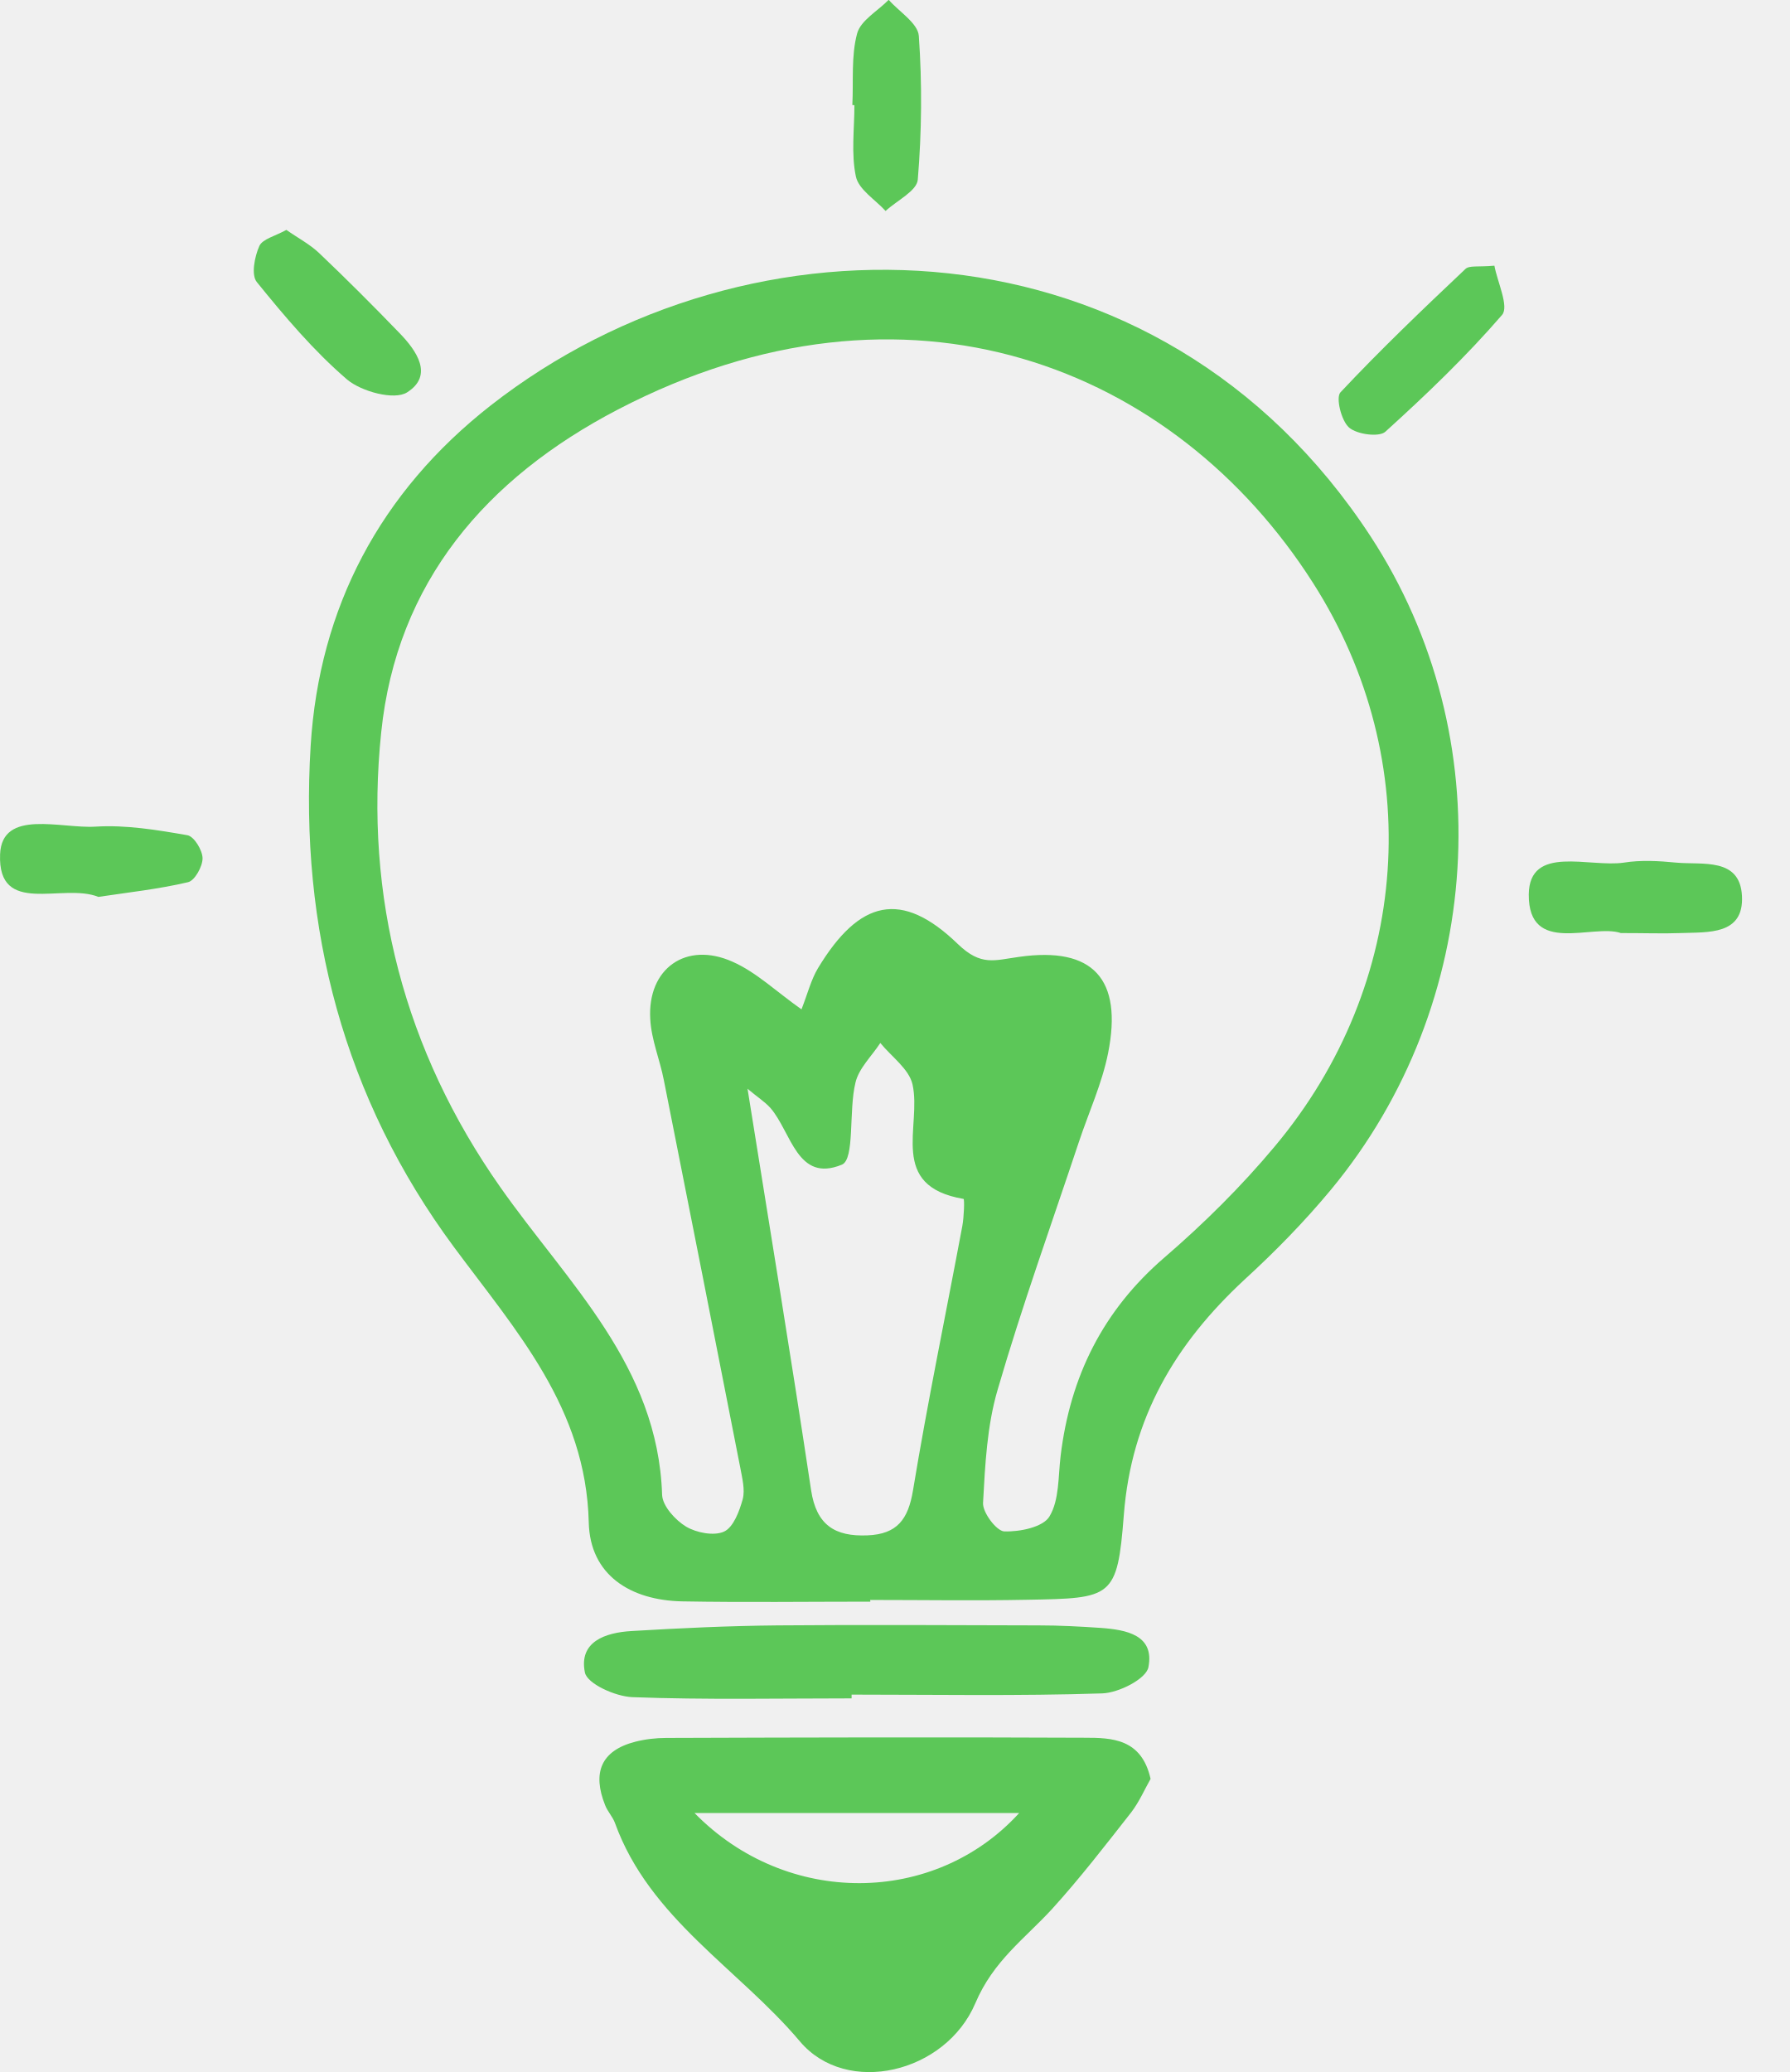
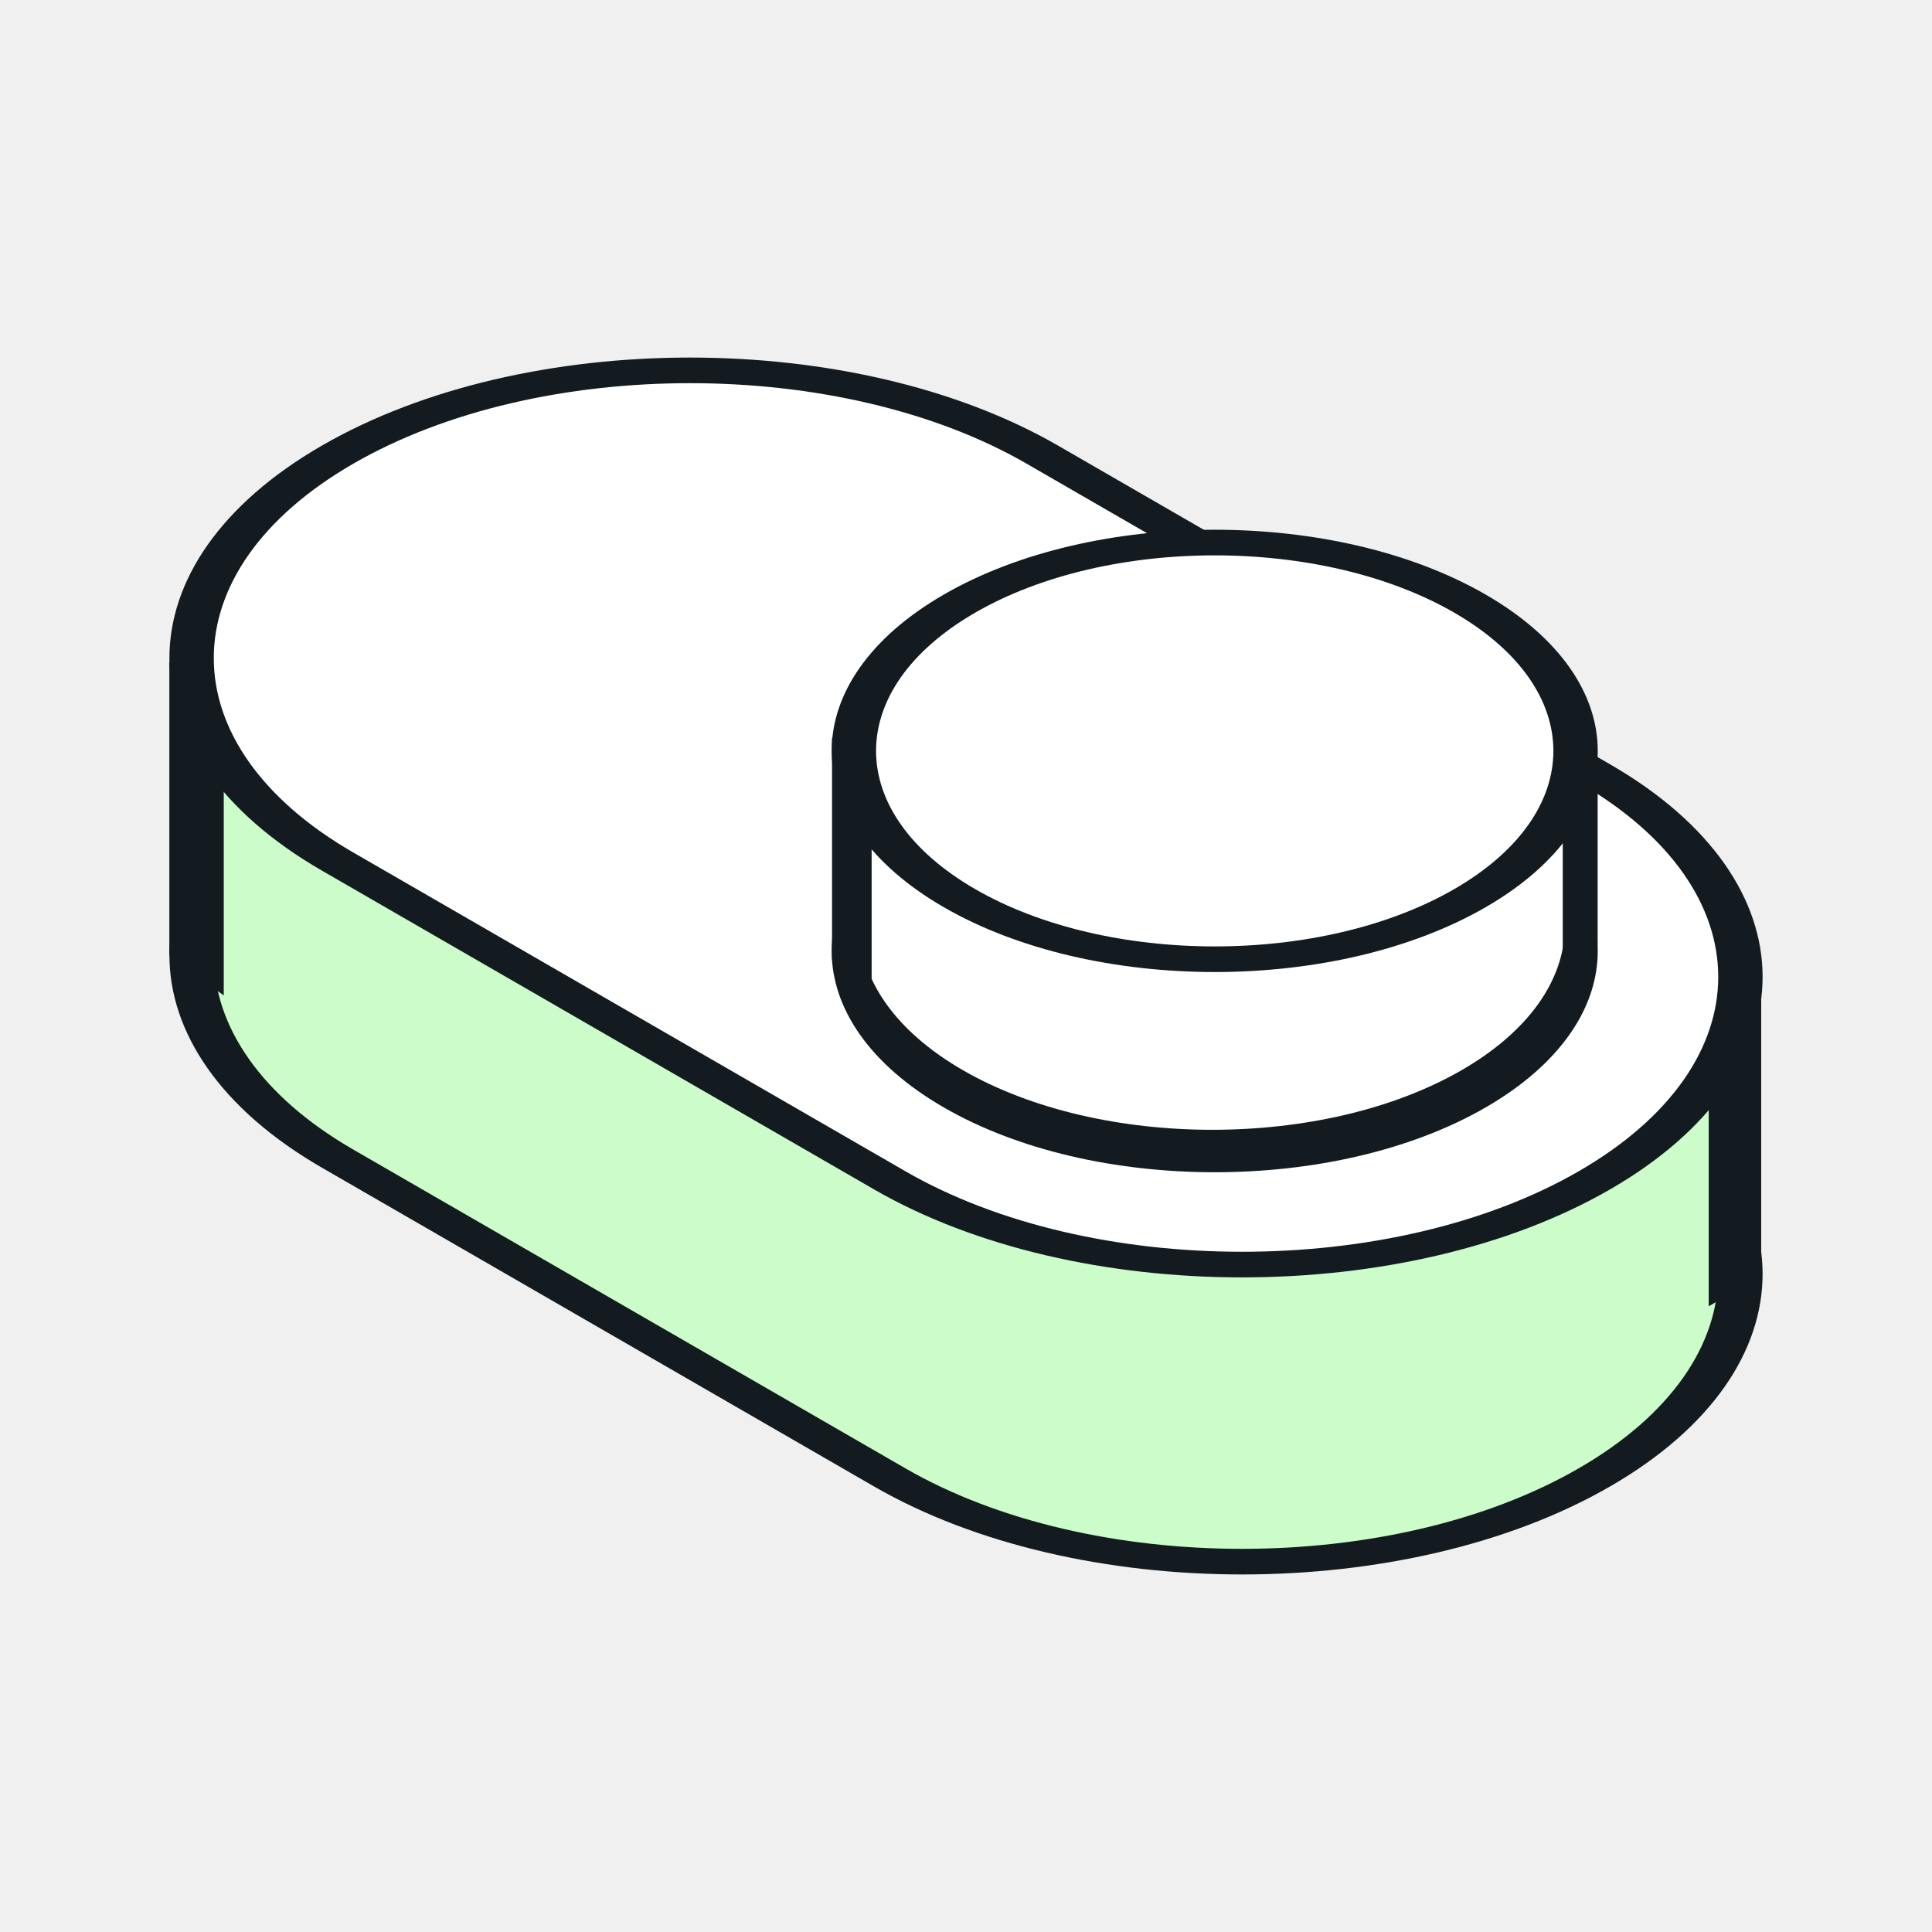
- <svg xmlns="http://www.w3.org/2000/svg" width="19" height="22" viewBox="0 0 19 22" fill="none">
-   <g clip-path="url(#clip0_814_23684)">
-     <path d="M9.242 17.006C8.575 17.006 7.909 17.015 7.245 17.003C6.694 16.992 6.265 16.724 6.252 16.164C6.223 14.95 5.481 14.133 4.819 13.239C3.653 11.663 3.179 9.854 3.299 7.916C3.39 6.453 4.035 5.225 5.212 4.304C7.964 2.153 12.305 2.253 14.555 5.696C15.946 7.825 15.761 10.666 14.135 12.63C13.853 12.97 13.54 13.29 13.213 13.589C12.48 14.269 12.014 15.054 11.934 16.084C11.865 16.97 11.812 16.97 10.905 16.986C10.35 16.997 9.795 16.988 9.239 16.988C9.242 16.994 9.242 17.001 9.242 17.006ZM8.511 10.717C8.577 10.548 8.613 10.402 8.686 10.28C9.126 9.552 9.573 9.445 10.172 10.024C10.419 10.262 10.561 10.195 10.821 10.16C11.61 10.047 11.923 10.397 11.767 11.181C11.703 11.503 11.561 11.811 11.456 12.127C11.165 13.001 10.852 13.869 10.595 14.752C10.481 15.137 10.461 15.552 10.439 15.956C10.432 16.058 10.581 16.255 10.663 16.26C10.828 16.266 11.079 16.215 11.145 16.1C11.25 15.925 11.236 15.676 11.263 15.456C11.365 14.615 11.712 13.914 12.365 13.352C12.783 12.992 13.182 12.597 13.536 12.173C14.982 10.448 15.151 8.082 13.944 6.191C12.478 3.889 9.63 2.75 6.56 4.349C5.163 5.077 4.212 6.182 4.048 7.776C3.866 9.521 4.297 11.159 5.312 12.604C6.027 13.623 6.987 14.499 7.031 15.873C7.036 15.991 7.171 16.14 7.285 16.209C7.396 16.275 7.582 16.311 7.689 16.262C7.789 16.215 7.851 16.047 7.887 15.918C7.913 15.818 7.882 15.698 7.862 15.589C7.593 14.215 7.322 12.841 7.049 11.467C7.007 11.25 6.916 11.039 6.905 10.819C6.874 10.284 7.285 9.991 7.778 10.211C8.031 10.322 8.249 10.533 8.511 10.717ZM7.938 11.56C8.171 13.017 8.402 14.417 8.613 15.822C8.669 16.193 8.866 16.317 9.213 16.302C9.526 16.289 9.644 16.133 9.695 15.825C9.85 14.886 10.044 13.953 10.219 13.017C10.237 12.919 10.243 12.733 10.232 12.73C9.426 12.593 9.79 11.96 9.69 11.514C9.653 11.35 9.466 11.219 9.348 11.074C9.257 11.214 9.119 11.343 9.084 11.496C9.011 11.791 9.079 12.309 8.94 12.366C8.466 12.562 8.404 12.022 8.182 11.765C8.12 11.696 8.038 11.645 7.938 11.56Z" fill="#5CC758" />
-     <path d="M12.218 18.888C12.158 18.992 12.1 19.128 12.014 19.241C11.741 19.589 11.469 19.942 11.172 20.269C10.881 20.586 10.548 20.819 10.357 21.27C10.041 22.013 8.99 22.262 8.495 21.676C7.844 20.904 6.898 20.371 6.531 19.358C6.507 19.29 6.451 19.234 6.425 19.165C6.291 18.828 6.376 18.588 6.747 18.493C6.853 18.466 6.967 18.453 7.075 18.453C8.557 18.448 10.037 18.444 11.518 18.451C11.805 18.451 12.123 18.459 12.218 18.888ZM7.375 19.25C8.353 20.251 9.926 20.235 10.823 19.25C9.683 19.25 8.604 19.25 7.375 19.25Z" fill="#5CC758" />
-     <path d="M9.043 18.033C8.268 18.033 7.49 18.049 6.715 18.02C6.535 18.013 6.235 17.878 6.211 17.758C6.144 17.429 6.431 17.334 6.706 17.318C7.222 17.287 7.739 17.263 8.257 17.258C9.181 17.25 10.105 17.256 11.029 17.258C11.251 17.258 11.473 17.27 11.693 17.285C11.96 17.305 12.262 17.36 12.195 17.702C12.171 17.827 11.878 17.975 11.704 17.98C10.818 18.009 9.93 17.993 9.043 17.993C9.043 18.006 9.043 18.02 9.043 18.033Z" fill="#5CC758" />
-     <path d="M17.212 9.907C16.912 9.805 16.23 10.149 16.234 9.498C16.239 8.963 16.879 9.214 17.245 9.159C17.425 9.13 17.616 9.141 17.798 9.159C18.078 9.185 18.476 9.101 18.498 9.512C18.52 9.931 18.138 9.896 17.847 9.907C17.66 9.914 17.476 9.907 17.212 9.907Z" fill="#5CC758" />
-     <path d="M15.869 2.821C15.9 2.992 16.026 3.254 15.951 3.343C15.569 3.785 15.145 4.191 14.711 4.584C14.645 4.644 14.409 4.613 14.325 4.539C14.243 4.466 14.183 4.222 14.234 4.166C14.658 3.714 15.107 3.285 15.558 2.859C15.598 2.815 15.695 2.837 15.869 2.821Z" fill="#5CC758" />
-     <path d="M3.041 2.441C3.161 2.526 3.29 2.592 3.392 2.69C3.681 2.965 3.963 3.247 4.24 3.534C4.425 3.724 4.607 3.986 4.323 4.166C4.187 4.253 3.836 4.157 3.685 4.029C3.33 3.724 3.023 3.36 2.728 2.996C2.665 2.921 2.703 2.726 2.754 2.612C2.788 2.537 2.925 2.506 3.041 2.441Z" fill="#5CC758" />
-     <path d="M9.051 1.115C9.064 0.862 9.037 0.595 9.102 0.355C9.14 0.216 9.322 0.116 9.437 -0.002C9.548 0.125 9.748 0.247 9.757 0.382C9.793 0.888 9.788 1.401 9.746 1.907C9.737 2.027 9.524 2.129 9.404 2.24C9.295 2.12 9.12 2.014 9.089 1.876C9.037 1.632 9.073 1.37 9.073 1.117C9.069 1.117 9.06 1.115 9.051 1.115Z" fill="#5CC758" />
-     <path d="M1.045 9.523C0.665 9.37 -0.026 9.736 0.001 9.07C0.021 8.584 0.652 8.801 1.016 8.777C1.338 8.757 1.667 8.812 1.989 8.868C2.06 8.879 2.151 9.028 2.151 9.114C2.151 9.201 2.067 9.352 1.996 9.367C1.682 9.441 1.356 9.476 1.045 9.523Z" fill="#5CC758" />
+ <svg xmlns="http://www.w3.org/2000/svg" width="32" height="32" viewBox="0 0 32 32" fill="none">
+   <g clip-path="url(#clip0_1517_1293)">
+     <rect x="-1.78814e-08" y="0.3" width="24.038" height="13.479" rx="6.739" transform="matrix(0.866025 0.5 -0.866025 0.5 11.6878 8.93114)" fill="#CBFCC9" stroke="#131B20" stroke-width="0.6" />
+     <path d="M2.956 11.341L3.024 15.45L15.499 22.775L21.908 23.34L29.081 20.855V16.255L28.887 15.505L26.166 18.198L22.89 19.836H17.338L2.956 11.341Z" fill="#CBFCC9" />
+     <path fill-rule="evenodd" clip-rule="evenodd" d="M3.706 10.967V16.488L2.805 15.821V10.967H3.706Z" fill="#131B20" />
+     <path fill-rule="evenodd" clip-rule="evenodd" d="M29.171 16.166V21.127L28.302 21.636V16.499L29.171 16.166Z" fill="#131B20" />
+     <rect x="-1.78814e-08" y="0.3" width="24.038" height="13.479" rx="6.739" transform="matrix(0.866025 0.5 -0.866025 0.5 11.6878 4.01063)" fill="white" stroke="#131B20" stroke-width="0.6" />
+     <circle cx="5.18" cy="5.18" r="4.88" transform="matrix(0.866025 0.5 -0.866025 0.5 20.1196 10.5733)" fill="#131B20" stroke="#131B20" stroke-width="0.6" />
+     <path d="M24.208 17.726C21.927 19.042 18.23 19.042 15.949 17.726C14.824 17.076 14.254 16.226 14.239 15.374C14.239 11.687 14.795 13.624 15.949 12.957C18.23 11.641 21.927 11.641 24.208 12.957C25.363 13.624 25.918 11.241 25.918 15.374C25.904 16.226 25.334 17.076 24.208 17.726Z" fill="white" />
+     <path d="M13.87 15.388V14.021L14.304 15.283L14.107 16.433L13.87 15.388Z" fill="#131B20" />
+     <circle cx="5.18" cy="5.18" r="4.88" transform="matrix(0.866025 0.5 -0.866025 0.5 20.1196 7.25707)" fill="white" stroke="#131B20" stroke-width="0.6" />
+     <path fill-rule="evenodd" clip-rule="evenodd" d="M13.781 15.882L13.781 12.22L14.437 12.22L14.437 17.058L13.781 15.882Z" fill="#131B20" />
+     <path fill-rule="evenodd" clip-rule="evenodd" d="M25.884 17.174L25.884 13.033L26.462 13.033L26.462 15.643L25.884 17.174Z" fill="#131B20" />
  </g>
  <defs>
-     <clipPath id="clip0_814_23684">
-       <rect width="18.5" height="22" fill="white" />
+     <clipPath id="clip0_1517_1293">
+       <rect width="32" height="32" fill="white" />
    </clipPath>
  </defs>
</svg>
